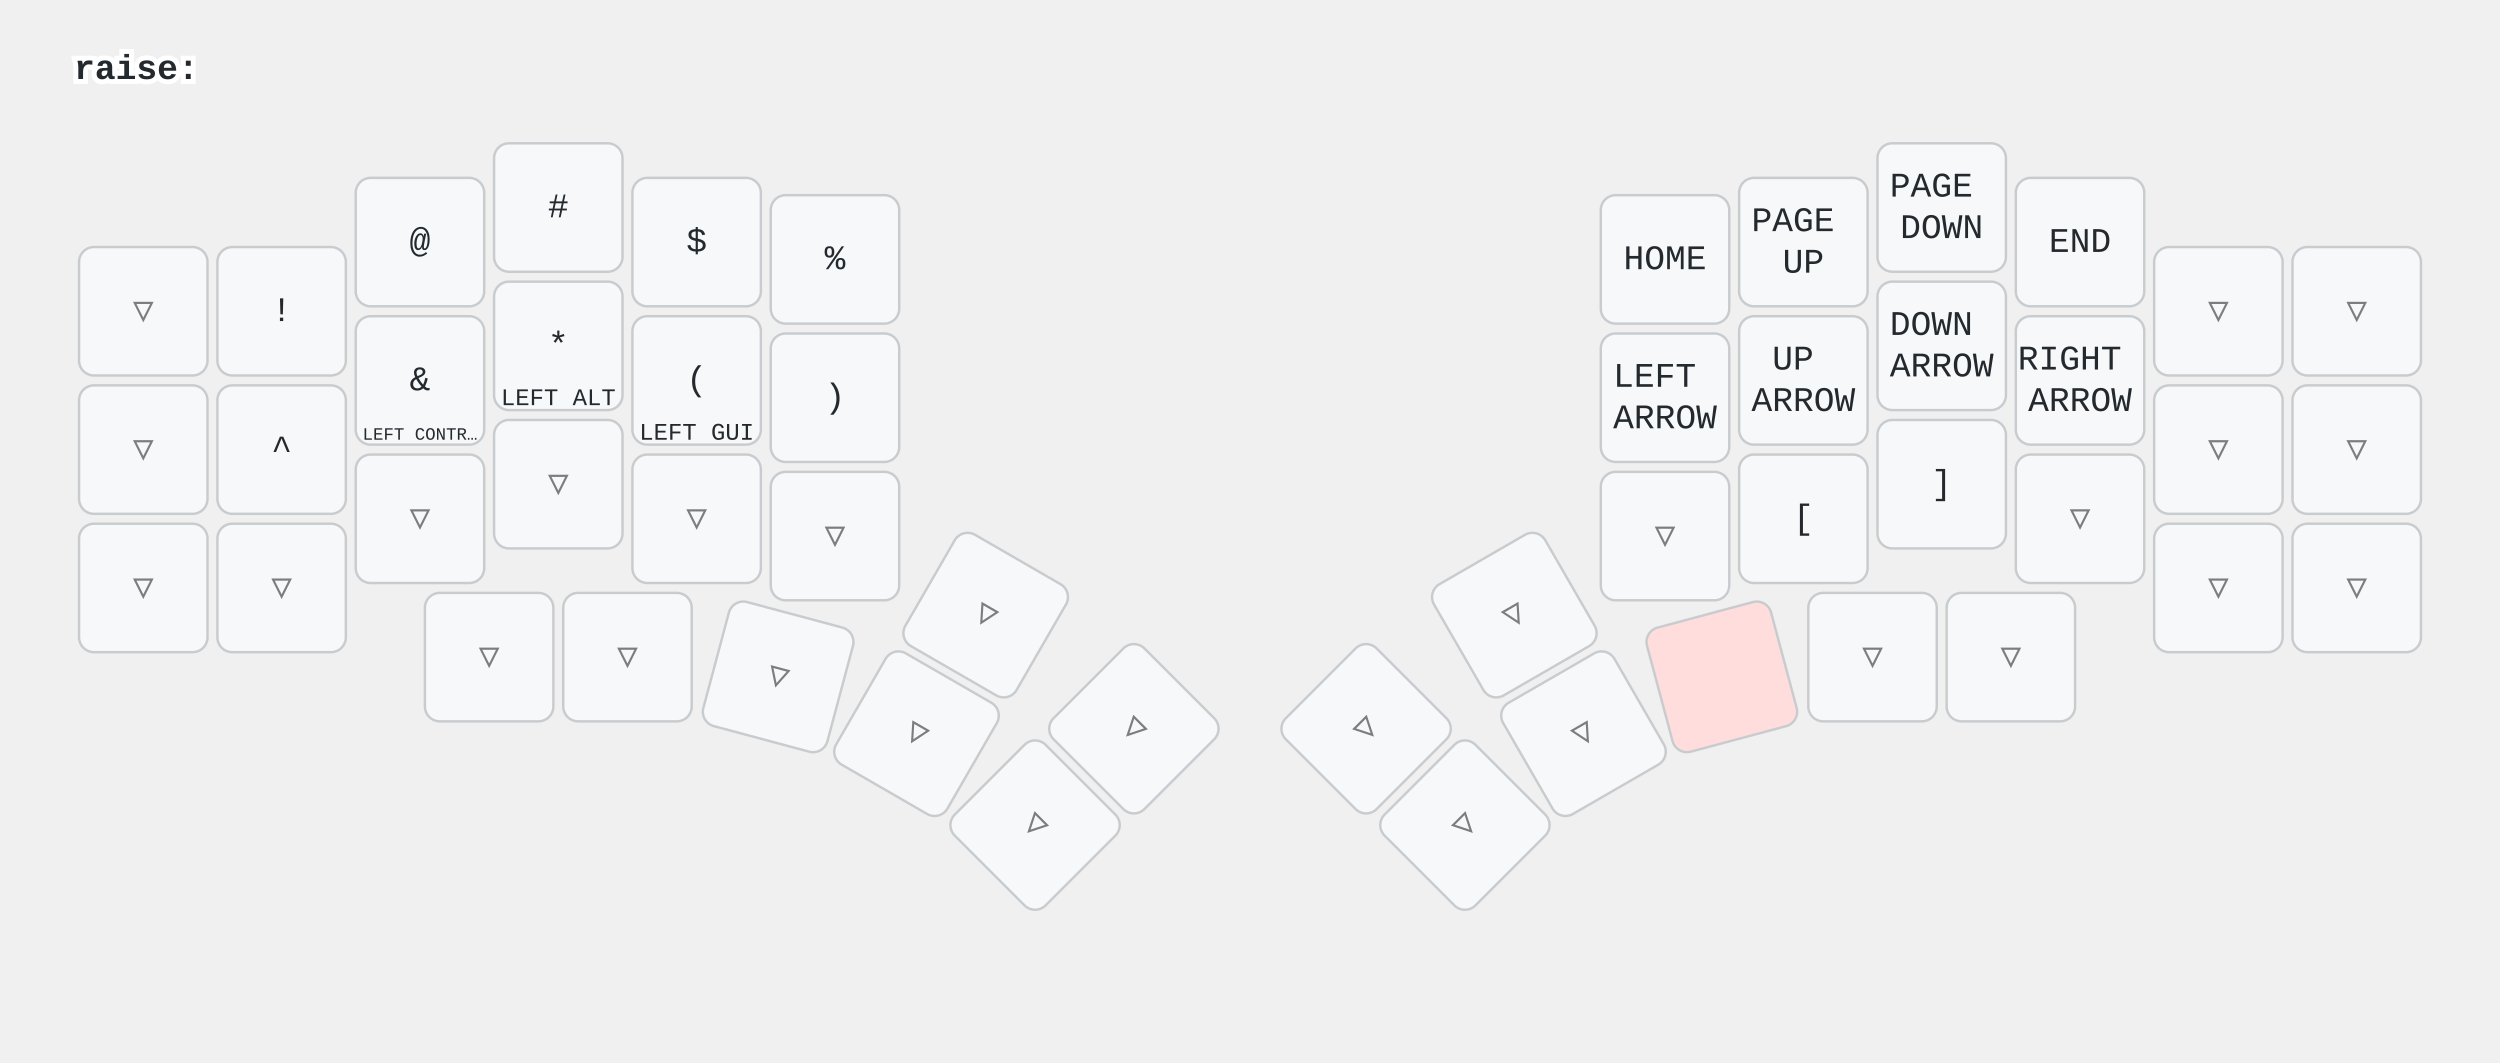
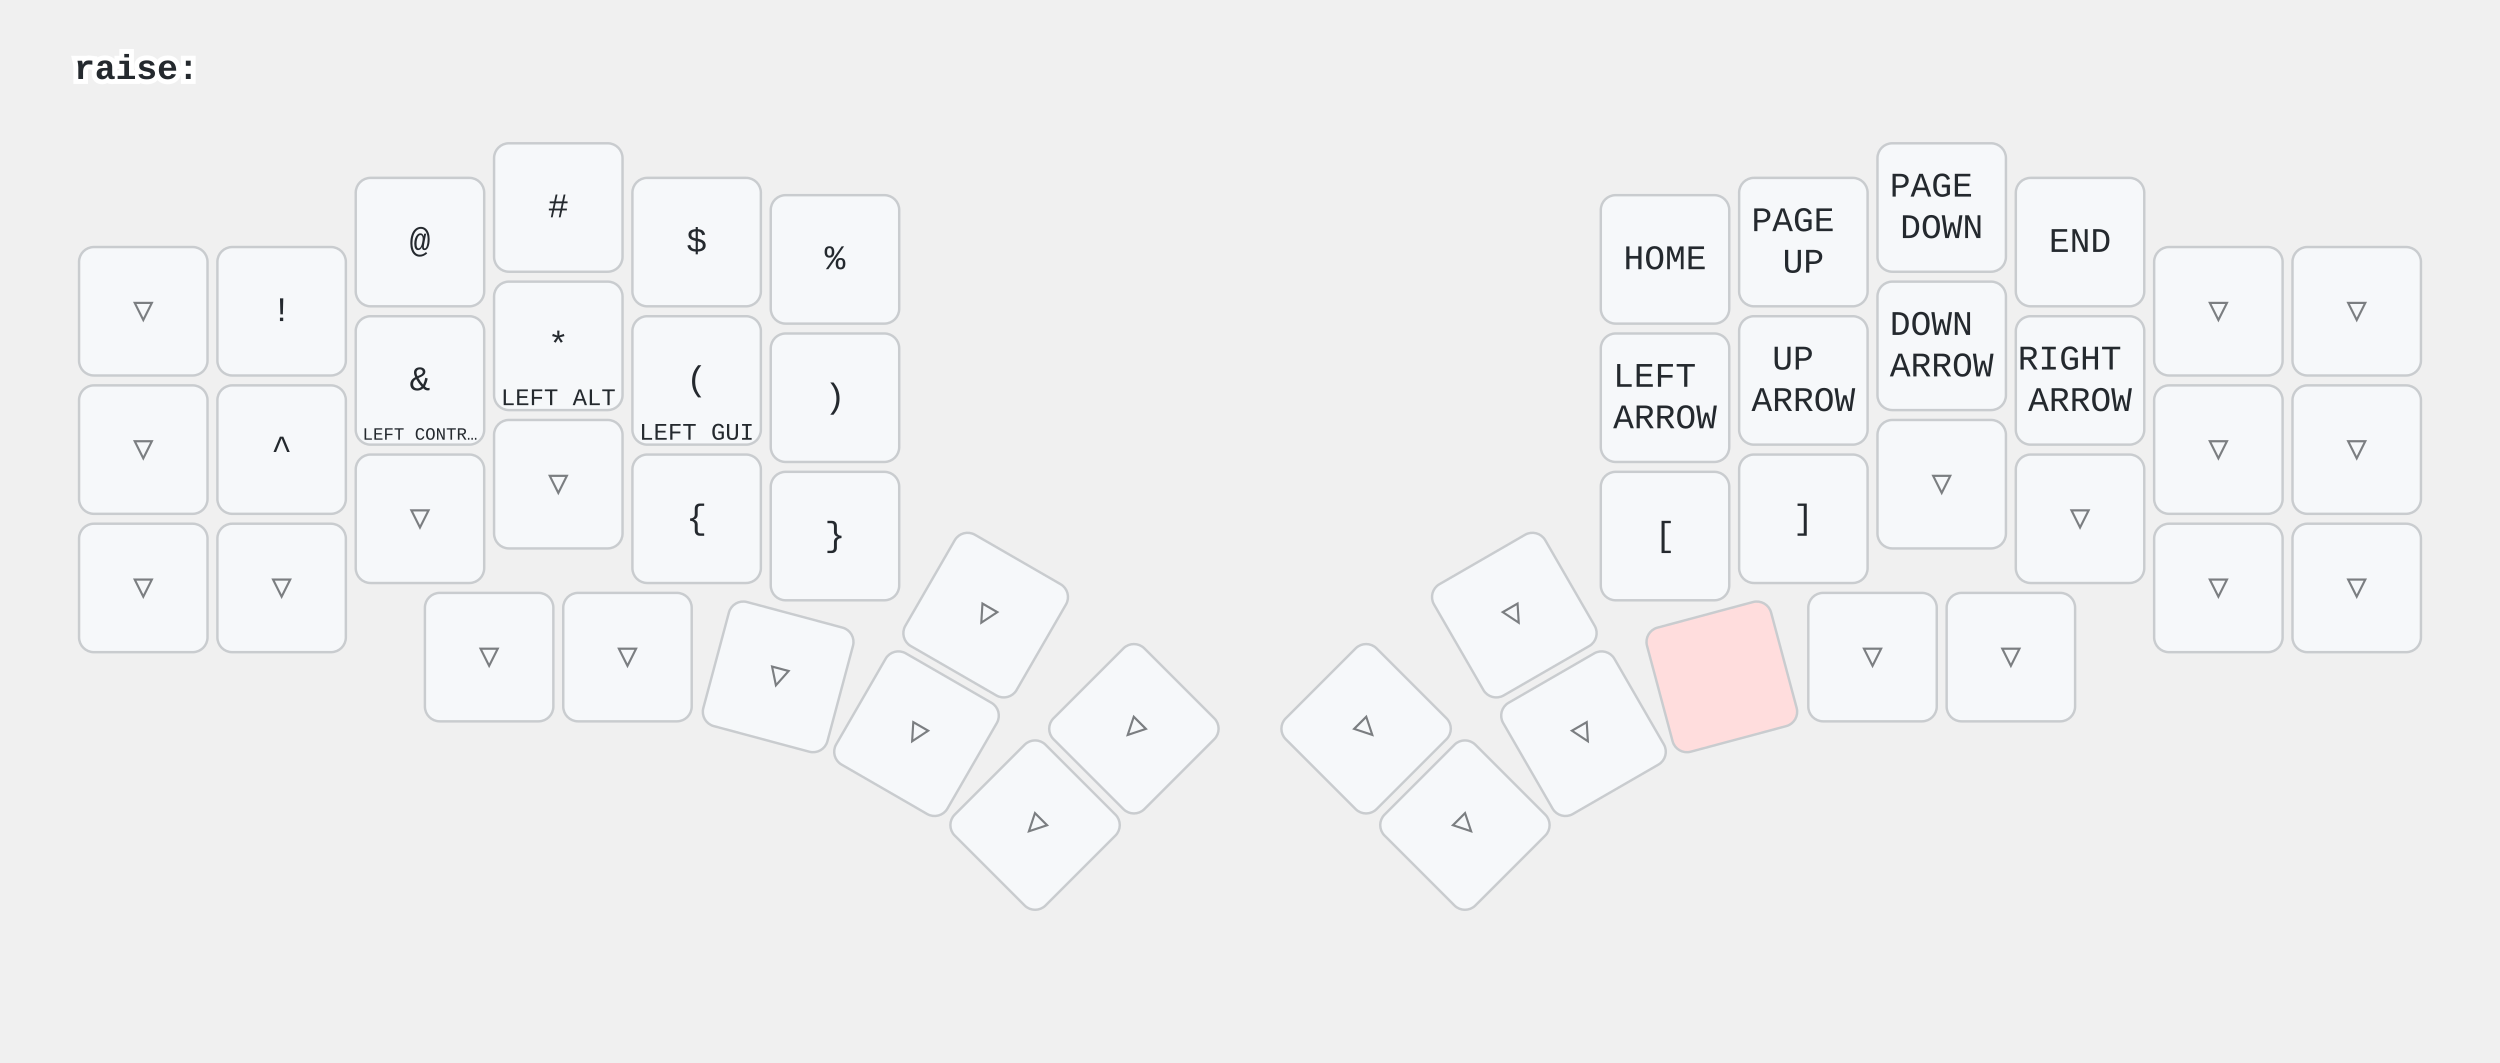
<svg xmlns="http://www.w3.org/2000/svg" width="1012" height="430" viewBox="0 0 1012 430" class="keymap">
  <style>/* inherit to force styles through use tags */
svg path {
    fill: inherit;
}

/* font and background color specifications */
svg.keymap {
    font-family: SFMono-Regular,Consolas,Liberation Mono,Menlo,monospace;
    font-size: 14px;
    font-kerning: normal;
    text-rendering: optimizeLegibility;
    fill: #24292e;
}

/* default key styling */
rect.key {
    fill: #f6f8fa;
}

rect.key, rect.combo {
    stroke: #c9cccf;
    stroke-width: 1;
}

/* default key side styling, only used is draw_key_sides is set */
rect.side {
    filter: brightness(90%);
}

/* color accent for combo boxes */
rect.combo, rect.combo-separate {
    fill: #cdf;
}

/* color accent for held keys */
rect.held, rect.combo.held {
    fill: #fdd;
}

/* color accent for ghost (optional) keys */
rect.ghost, rect.combo.ghost {
    stroke-dasharray: 4, 4;
    stroke-width: 2;
}

text {
    text-anchor: middle;
    dominant-baseline: middle;
}

/* styling for layer labels */
text.label {
    font-weight: bold;
    text-anchor: start;
    stroke: white;
    stroke-width: 4;
    paint-order: stroke;
}

/* styling for optional footer */
text.footer {
    text-anchor: end;
    dominant-baseline: auto;
    stroke: white;
    stroke-width: 4;
    paint-order: stroke;
}

/* styling for combo tap, and key non-tap label text */
text.combo, text.hold, text.shifted, text.left, text.right {
    font-size: 11px;
}

text.hold {
    text-anchor: middle;
    dominant-baseline: auto;
}

text.shifted {
    text-anchor: middle;
    dominant-baseline: hanging;
}

text.left {
    text-anchor: start;
}

text.right {
    text-anchor: end;
}

text.layer-activator {
    text-decoration: underline;
}

/* styling for hold/shifted label text in combo box */
text.combo.hold, text.combo.shifted, text.combo.left, text.combo.right {
    font-size: 8px;
}

/* lighter symbol for transparent keys */
text.trans {
    fill: #7b7e81;
}

/* styling for combo dendrons */
path.combo {
    stroke-width: 1;
    stroke: gray;
    fill: none;
}

/* Start Tabler Icons Cleanup */
/* cannot use height/width with glyphs */
.icon-tabler &gt; path {
    fill: inherit;
    stroke: inherit;
    stroke-width: 2;
}
/* hide tabler's default box */
.icon-tabler &gt; path[stroke="none"][fill="none"] {
    visibility: hidden;
}
/* End Tabler Icons Cleanup */
</style>
  <g transform="translate(30, 0)" class="layer-raise">
    <text x="0" y="28" class="label" id="raise">raise:</text>
    <g transform="translate(0, 56)">
      <g transform="translate(28, 70)" class="key trans keypos-0">
        <rect rx="6" ry="6" x="-26" y="-26" width="52" height="52" class="key trans" />
        <text x="0" y="0" class="key trans tap">▽</text>
      </g>
      <g transform="translate(84, 70)" class="key keypos-1">
        <rect rx="6" ry="6" x="-26" y="-26" width="52" height="52" class="key" />
        <text x="0" y="0" class="key tap">!</text>
      </g>
      <g transform="translate(140, 42)" class="key keypos-2">
        <rect rx="6" ry="6" x="-26" y="-26" width="52" height="52" class="key" />
        <text x="0" y="0" class="key tap">@</text>
      </g>
      <g transform="translate(196, 28)" class="key keypos-3">
        <rect rx="6" ry="6" x="-26" y="-26" width="52" height="52" class="key" />
        <text x="0" y="0" class="key tap">#</text>
      </g>
      <g transform="translate(252, 42)" class="key keypos-4">
        <rect rx="6" ry="6" x="-26" y="-26" width="52" height="52" class="key" />
        <text x="0" y="0" class="key tap">$</text>
      </g>
      <g transform="translate(308, 49)" class="key keypos-5">
        <rect rx="6" ry="6" x="-26" y="-26" width="52" height="52" class="key" />
        <text x="0" y="0" class="key tap">%</text>
      </g>
      <g transform="translate(644, 49)" class="key keypos-6">
        <rect rx="6" ry="6" x="-26" y="-26" width="52" height="52" class="key" />
        <text x="0" y="0" class="key tap">HOME</text>
      </g>
      <g transform="translate(700, 42)" class="key keypos-7">
        <rect rx="6" ry="6" x="-26" y="-26" width="52" height="52" class="key" />
        <text x="0" y="0" class="key tap">
          <tspan x="0" dy="-0.6em">PAGE</tspan>
          <tspan x="0" dy="1.2em">UP</tspan>
        </text>
      </g>
      <g transform="translate(756, 28)" class="key keypos-8">
        <rect rx="6" ry="6" x="-26" y="-26" width="52" height="52" class="key" />
        <text x="0" y="0" class="key tap">
          <tspan x="0" dy="-0.6em">PAGE</tspan>
          <tspan x="0" dy="1.2em">DOWN</tspan>
        </text>
      </g>
      <g transform="translate(812, 42)" class="key keypos-9">
        <rect rx="6" ry="6" x="-26" y="-26" width="52" height="52" class="key" />
        <text x="0" y="0" class="key tap">END</text>
      </g>
      <g transform="translate(868, 70)" class="key trans keypos-10">
        <rect rx="6" ry="6" x="-26" y="-26" width="52" height="52" class="key trans" />
        <text x="0" y="0" class="key trans tap">▽</text>
      </g>
      <g transform="translate(924, 70)" class="key trans keypos-11">
        <rect rx="6" ry="6" x="-26" y="-26" width="52" height="52" class="key trans" />
        <text x="0" y="0" class="key trans tap">▽</text>
      </g>
      <g transform="translate(28, 126)" class="key trans keypos-12">
        <rect rx="6" ry="6" x="-26" y="-26" width="52" height="52" class="key trans" />
        <text x="0" y="0" class="key trans tap">▽</text>
      </g>
      <g transform="translate(84, 126)" class="key keypos-13">
        <rect rx="6" ry="6" x="-26" y="-26" width="52" height="52" class="key" />
        <text x="0" y="0" class="key tap">^</text>
      </g>
      <g transform="translate(140, 98)" class="key keypos-14">
        <rect rx="6" ry="6" x="-26" y="-26" width="52" height="52" class="key" />
        <text x="0" y="0" class="key tap">&amp;</text>
        <text x="0" y="24" class="key hold">
          <tspan style="font-size: 64%">LEFT CONTR…</tspan>
        </text>
      </g>
      <g transform="translate(196, 84)" class="key keypos-15">
        <rect rx="6" ry="6" x="-26" y="-26" width="52" height="52" class="key" />
        <text x="0" y="0" class="key tap">*</text>
        <text x="0" y="24" class="key hold">
          <tspan style="font-size: 88%">LEFT ALT</tspan>
        </text>
      </g>
      <g transform="translate(252, 98)" class="key keypos-16">
        <rect rx="6" ry="6" x="-26" y="-26" width="52" height="52" class="key" />
        <text x="0" y="0" class="key tap">(</text>
        <text x="0" y="24" class="key hold">
          <tspan style="font-size: 88%">LEFT GUI</tspan>
        </text>
      </g>
      <g transform="translate(308, 105)" class="key keypos-17">
        <rect rx="6" ry="6" x="-26" y="-26" width="52" height="52" class="key" />
        <text x="0" y="0" class="key tap">)</text>
      </g>
      <g transform="translate(644, 105)" class="key keypos-18">
        <rect rx="6" ry="6" x="-26" y="-26" width="52" height="52" class="key" />
        <text x="0" y="0" class="key tap">
          <tspan x="0" dy="-0.6em">LEFT</tspan>
          <tspan x="0" dy="1.2em">ARROW</tspan>
        </text>
      </g>
      <g transform="translate(700, 98)" class="key keypos-19">
        <rect rx="6" ry="6" x="-26" y="-26" width="52" height="52" class="key" />
        <text x="0" y="0" class="key tap">
          <tspan x="0" dy="-0.6em">UP</tspan>
          <tspan x="0" dy="1.2em">ARROW</tspan>
        </text>
      </g>
      <g transform="translate(756, 84)" class="key keypos-20">
        <rect rx="6" ry="6" x="-26" y="-26" width="52" height="52" class="key" />
        <text x="0" y="0" class="key tap">
          <tspan x="0" dy="-0.6em">DOWN</tspan>
          <tspan x="0" dy="1.2em">ARROW</tspan>
        </text>
      </g>
      <g transform="translate(812, 98)" class="key keypos-21">
        <rect rx="6" ry="6" x="-26" y="-26" width="52" height="52" class="key" />
        <text x="0" y="0" class="key tap">
          <tspan x="0" dy="-0.6em">RIGHT</tspan>
          <tspan x="0" dy="1.2em">ARROW</tspan>
        </text>
      </g>
      <g transform="translate(868, 126)" class="key trans keypos-22">
        <rect rx="6" ry="6" x="-26" y="-26" width="52" height="52" class="key trans" />
        <text x="0" y="0" class="key trans tap">▽</text>
      </g>
      <g transform="translate(924, 126)" class="key trans keypos-23">
        <rect rx="6" ry="6" x="-26" y="-26" width="52" height="52" class="key trans" />
        <text x="0" y="0" class="key trans tap">▽</text>
      </g>
      <g transform="translate(28, 182)" class="key trans keypos-24">
        <rect rx="6" ry="6" x="-26" y="-26" width="52" height="52" class="key trans" />
        <text x="0" y="0" class="key trans tap">▽</text>
      </g>
      <g transform="translate(84, 182)" class="key trans keypos-25">
        <rect rx="6" ry="6" x="-26" y="-26" width="52" height="52" class="key trans" />
        <text x="0" y="0" class="key trans tap">▽</text>
      </g>
      <g transform="translate(140, 154)" class="key trans keypos-26">
        <rect rx="6" ry="6" x="-26" y="-26" width="52" height="52" class="key trans" />
        <text x="0" y="0" class="key trans tap">▽</text>
      </g>
      <g transform="translate(196, 140)" class="key trans keypos-27">
        <rect rx="6" ry="6" x="-26" y="-26" width="52" height="52" class="key trans" />
        <text x="0" y="0" class="key trans tap">▽</text>
      </g>
-       <g transform="translate(252, 154)" class="key trans keypos-28">
-         <rect rx="6" ry="6" x="-26" y="-26" width="52" height="52" class="key trans" />
-         <text x="0" y="0" class="key trans tap">▽</text>
-       </g>
-       <g transform="translate(308, 161)" class="key trans keypos-29">
-         <rect rx="6" ry="6" x="-26" y="-26" width="52" height="52" class="key trans" />
-         <text x="0" y="0" class="key trans tap">▽</text>
+       <g transform="translate(252, 154)" class="key keypos-28">
+         <rect rx="6" ry="6" x="-26" y="-26" width="52" height="52" class="key" />
+         <text x="0" y="0" class="key tap">{</text>
+       </g>
+       <g transform="translate(308, 161)" class="key keypos-29">
+         <rect rx="6" ry="6" x="-26" y="-26" width="52" height="52" class="key" />
+         <text x="0" y="0" class="key tap">}</text>
      </g>
      <g transform="translate(369, 193) rotate(30.0)" class="key trans keypos-30">
        <rect rx="6" ry="6" x="-26" y="-26" width="52" height="52" class="key trans" />
        <text x="0" y="0" class="key trans tap">▽</text>
      </g>
      <g transform="translate(429, 239) rotate(45.0)" class="key trans keypos-31">
        <rect rx="6" ry="6" x="-26" y="-26" width="52" height="52" class="key trans" />
        <text x="0" y="0" class="key trans tap">▽</text>
      </g>
      <g transform="translate(523, 239) rotate(-45.0)" class="key trans keypos-32">
        <rect rx="6" ry="6" x="-26" y="-26" width="52" height="52" class="key trans" />
        <text x="0" y="0" class="key trans tap">▽</text>
      </g>
      <g transform="translate(583, 193) rotate(-30.0)" class="key trans keypos-33">
        <rect rx="6" ry="6" x="-26" y="-26" width="52" height="52" class="key trans" />
        <text x="0" y="0" class="key trans tap">▽</text>
      </g>
-       <g transform="translate(644, 161)" class="key trans keypos-34">
-         <rect rx="6" ry="6" x="-26" y="-26" width="52" height="52" class="key trans" />
-         <text x="0" y="0" class="key trans tap">▽</text>
+       <g transform="translate(644, 161)" class="key keypos-34">
+         <rect rx="6" ry="6" x="-26" y="-26" width="52" height="52" class="key" />
+         <text x="0" y="0" class="key tap">[</text>
      </g>
      <g transform="translate(700, 154)" class="key keypos-35">
        <rect rx="6" ry="6" x="-26" y="-26" width="52" height="52" class="key" />
-         <text x="0" y="0" class="key tap">[</text>
-       </g>
-       <g transform="translate(756, 140)" class="key keypos-36">
-         <rect rx="6" ry="6" x="-26" y="-26" width="52" height="52" class="key" />
        <text x="0" y="0" class="key tap">]</text>
+       </g>
+       <g transform="translate(756, 140)" class="key trans keypos-36">
+         <rect rx="6" ry="6" x="-26" y="-26" width="52" height="52" class="key trans" />
+         <text x="0" y="0" class="key trans tap">▽</text>
      </g>
      <g transform="translate(812, 154)" class="key trans keypos-37">
        <rect rx="6" ry="6" x="-26" y="-26" width="52" height="52" class="key trans" />
        <text x="0" y="0" class="key trans tap">▽</text>
      </g>
      <g transform="translate(868, 182)" class="key trans keypos-38">
        <rect rx="6" ry="6" x="-26" y="-26" width="52" height="52" class="key trans" />
        <text x="0" y="0" class="key trans tap">▽</text>
      </g>
      <g transform="translate(924, 182)" class="key trans keypos-39">
        <rect rx="6" ry="6" x="-26" y="-26" width="52" height="52" class="key trans" />
        <text x="0" y="0" class="key trans tap">▽</text>
      </g>
      <g transform="translate(168, 210)" class="key trans keypos-40">
        <rect rx="6" ry="6" x="-26" y="-26" width="52" height="52" class="key trans" />
        <text x="0" y="0" class="key trans tap">▽</text>
      </g>
      <g transform="translate(224, 210)" class="key trans keypos-41">
        <rect rx="6" ry="6" x="-26" y="-26" width="52" height="52" class="key trans" />
        <text x="0" y="0" class="key trans tap">▽</text>
      </g>
      <g transform="translate(285, 218) rotate(15.0)" class="key trans keypos-42">
        <rect rx="6" ry="6" x="-26" y="-26" width="52" height="52" class="key trans" />
        <text x="0" y="0" class="key trans tap">▽</text>
      </g>
      <g transform="translate(341, 241) rotate(30.0)" class="key trans keypos-43">
        <rect rx="6" ry="6" x="-26" y="-26" width="52" height="52" class="key trans" />
        <text x="0" y="0" class="key trans tap">▽</text>
      </g>
      <g transform="translate(389, 278) rotate(45.0)" class="key trans keypos-44">
        <rect rx="6" ry="6" x="-26" y="-26" width="52" height="52" class="key trans" />
        <text x="0" y="0" class="key trans tap">▽</text>
      </g>
      <g transform="translate(563, 278) rotate(-45.0)" class="key trans keypos-45">
        <rect rx="6" ry="6" x="-26" y="-26" width="52" height="52" class="key trans" />
        <text x="0" y="0" class="key trans tap">▽</text>
      </g>
      <g transform="translate(611, 241) rotate(-30.0)" class="key trans keypos-46">
        <rect rx="6" ry="6" x="-26" y="-26" width="52" height="52" class="key trans" />
        <text x="0" y="0" class="key trans tap">▽</text>
      </g>
      <g transform="translate(667, 218) rotate(-15.0)" class="key held keypos-47">
        <rect rx="6" ry="6" x="-26" y="-26" width="52" height="52" class="key held" />
      </g>
      <g transform="translate(728, 210)" class="key trans keypos-48">
        <rect rx="6" ry="6" x="-26" y="-26" width="52" height="52" class="key trans" />
        <text x="0" y="0" class="key trans tap">▽</text>
      </g>
      <g transform="translate(784, 210)" class="key trans keypos-49">
        <rect rx="6" ry="6" x="-26" y="-26" width="52" height="52" class="key trans" />
        <text x="0" y="0" class="key trans tap">▽</text>
      </g>
    </g>
  </g>
</svg>
